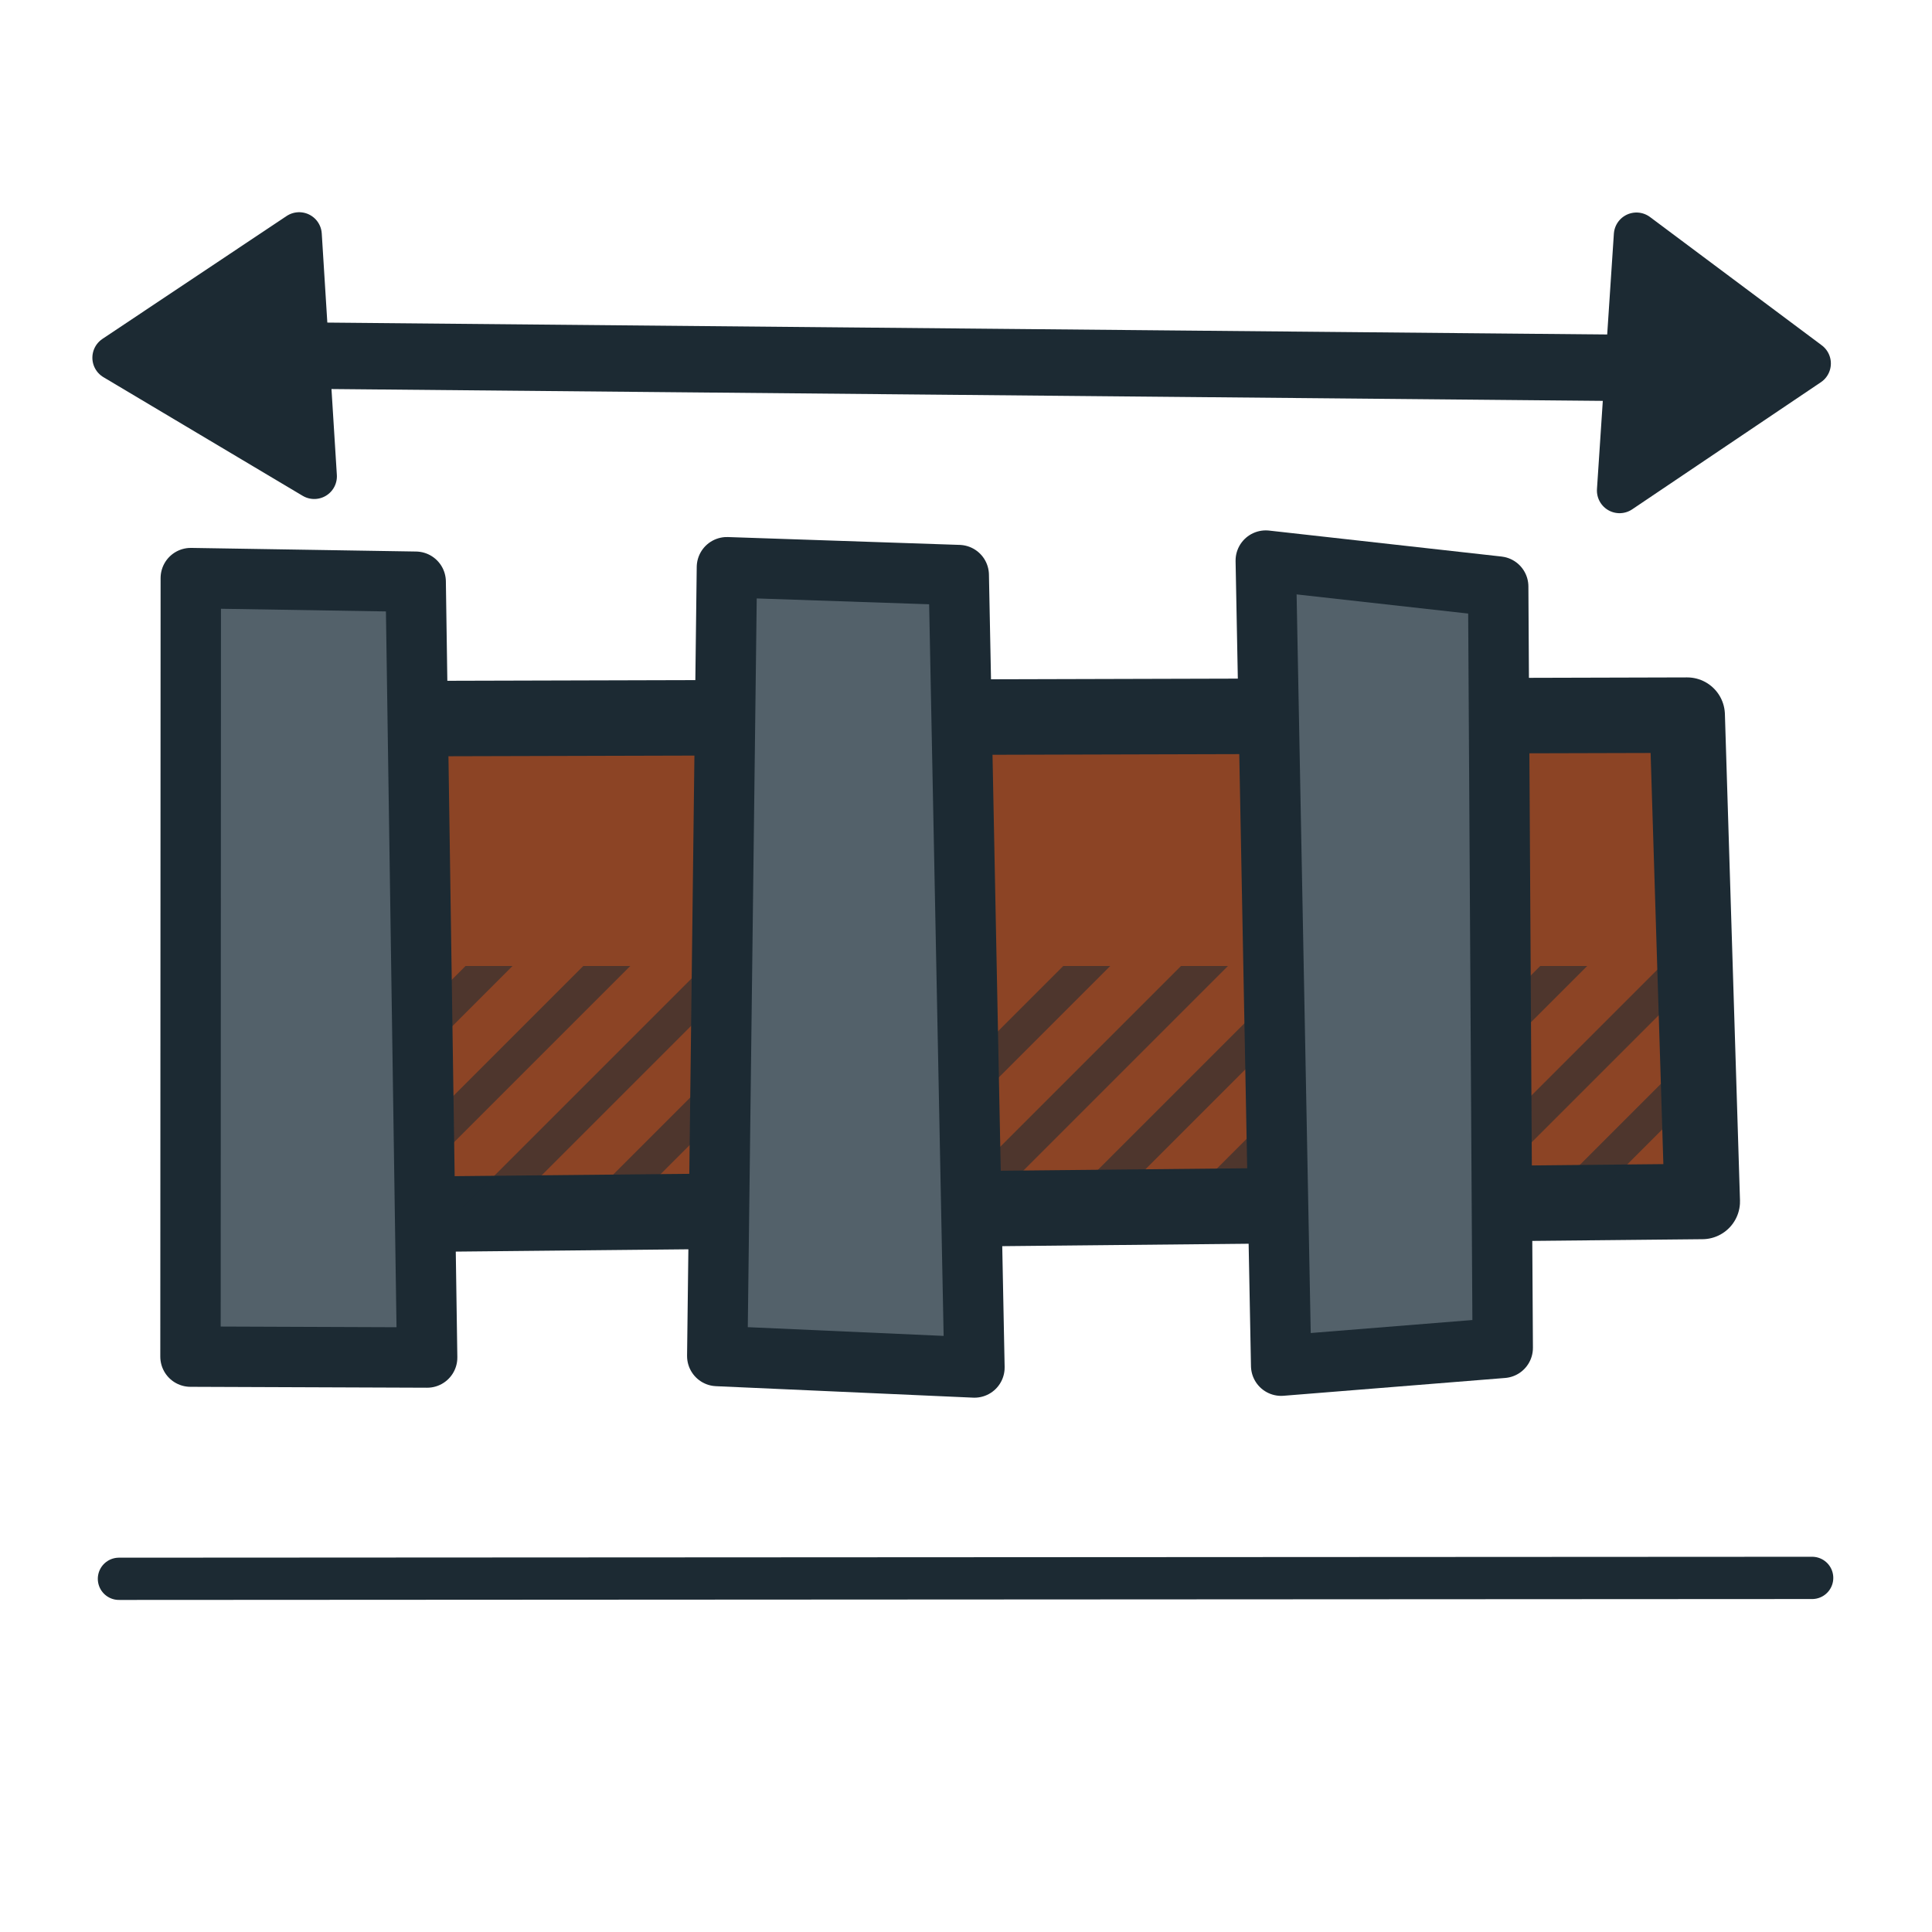
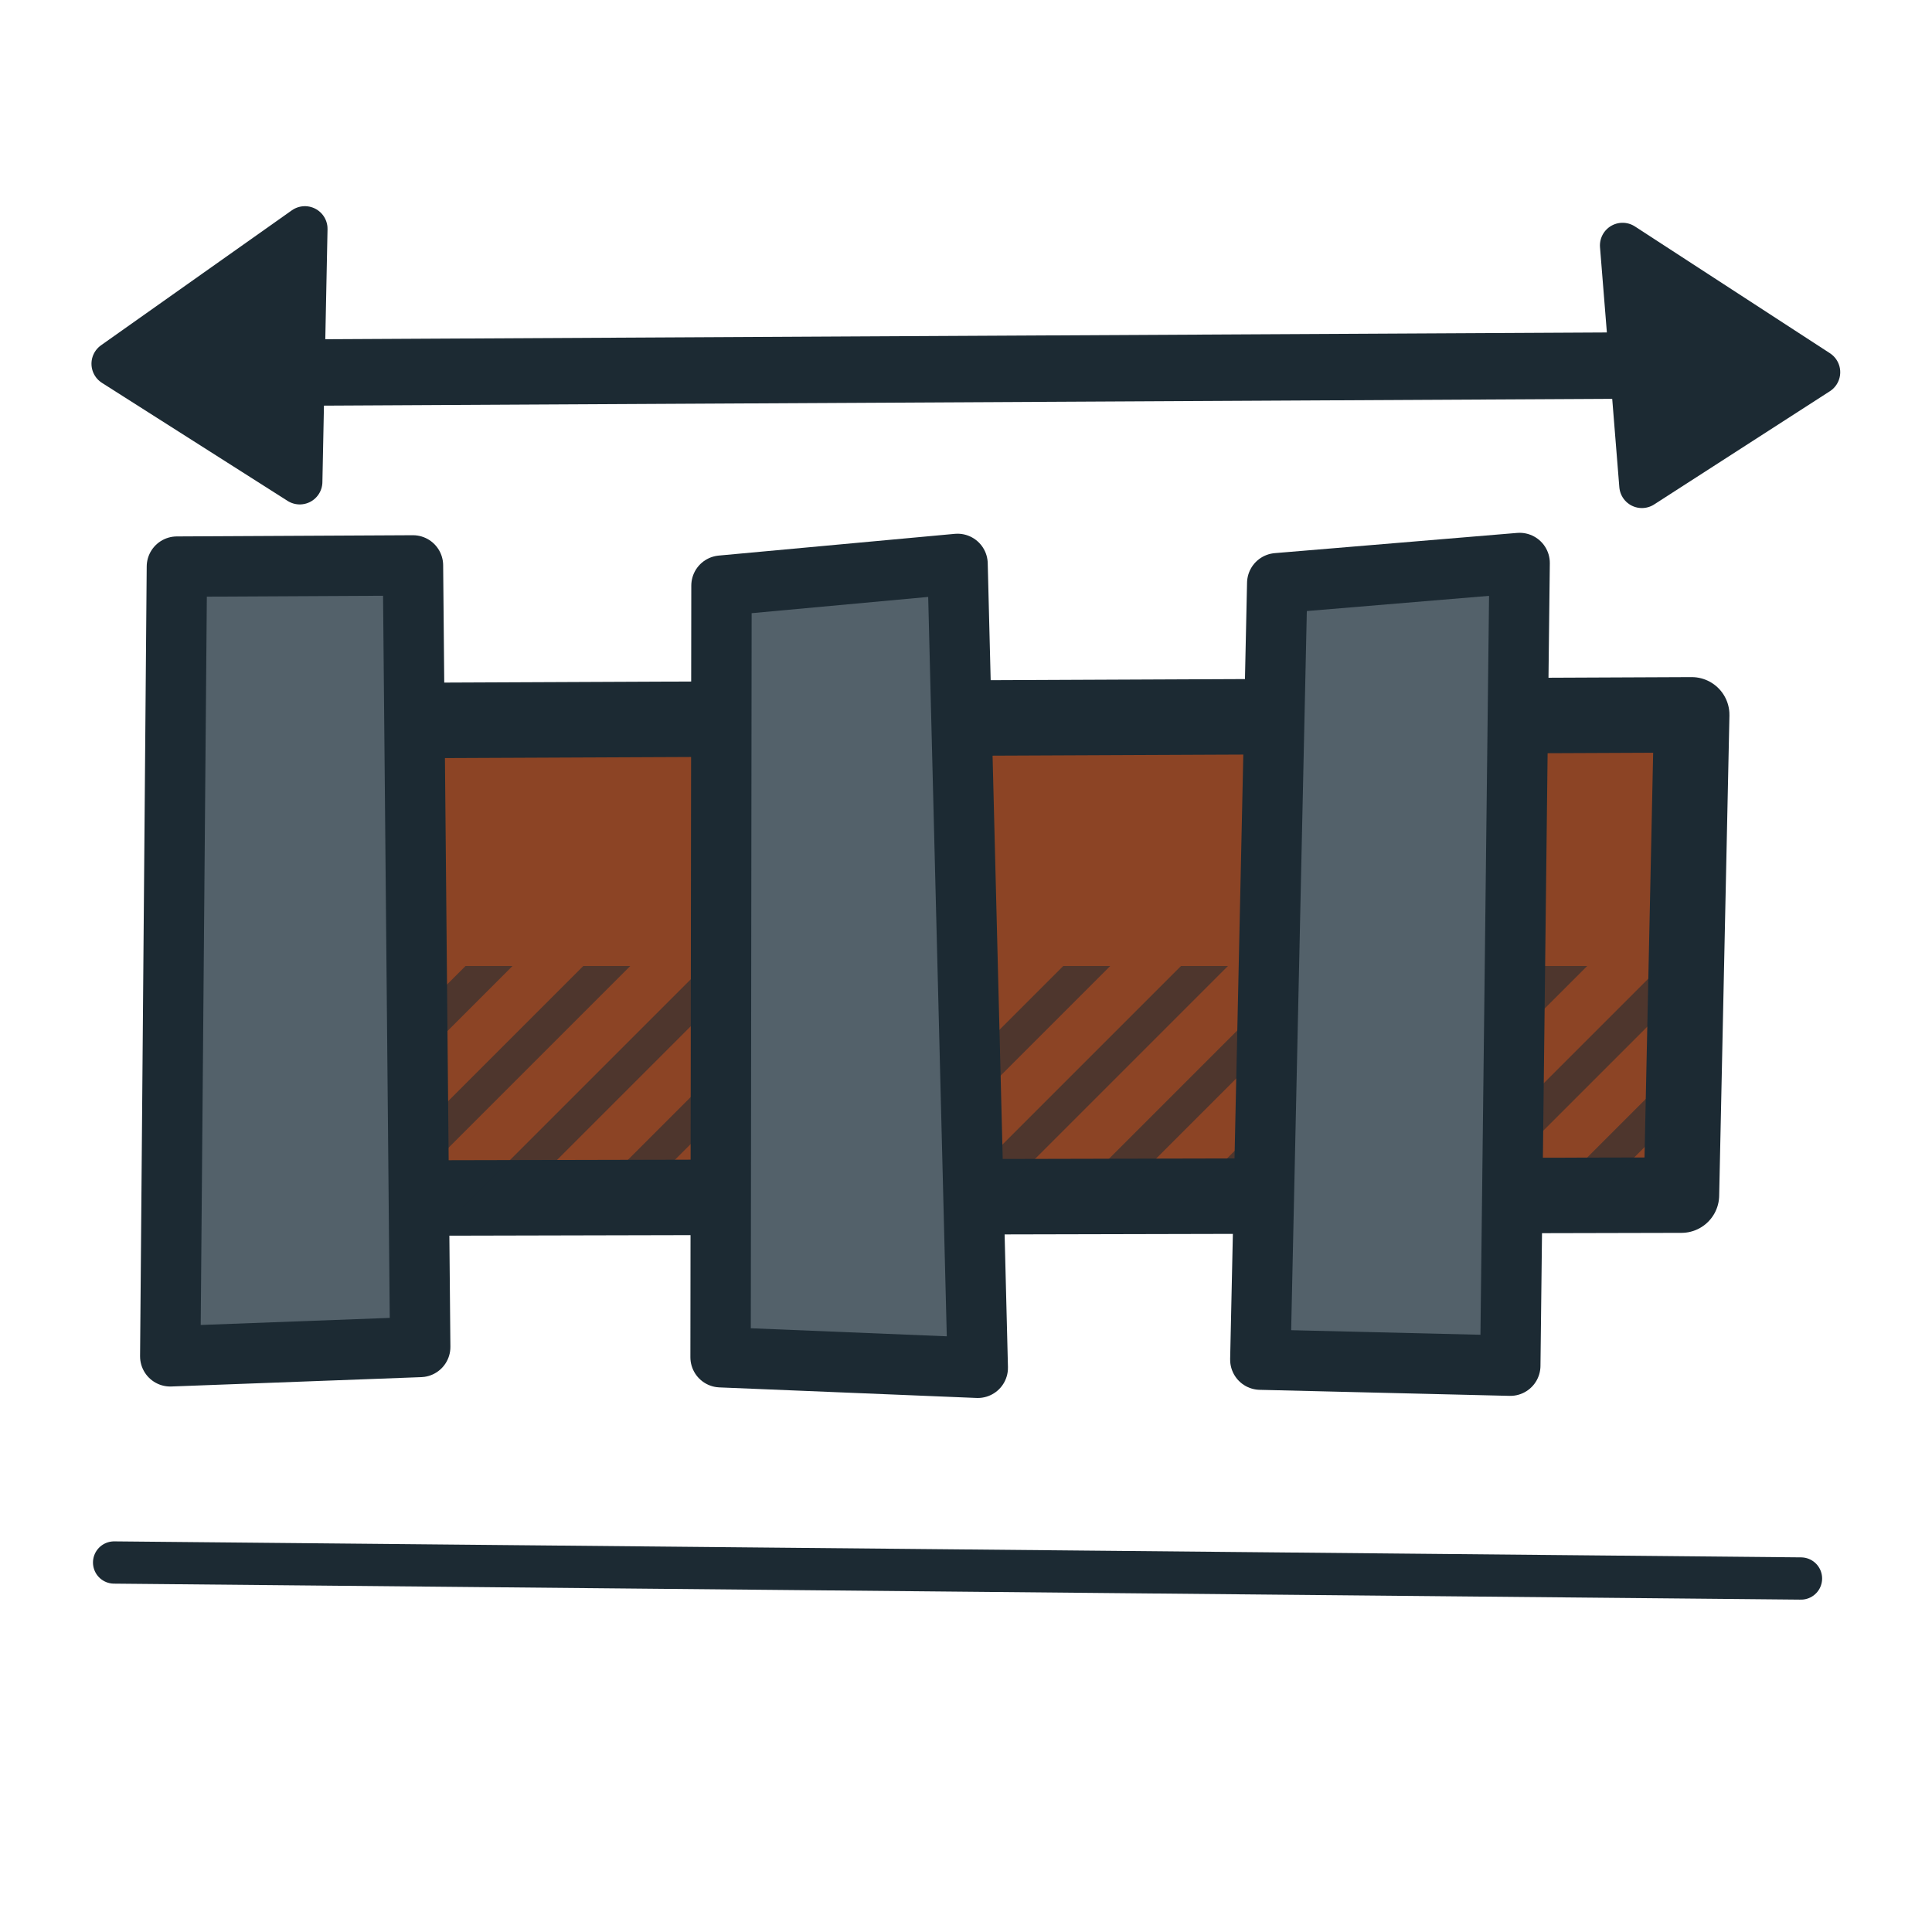
<svg xmlns="http://www.w3.org/2000/svg" width="96" height="96" viewBox="0 0 64 64">
-   <path d="M 7.78 23.82 L 55.89 23.69 L 56.39 39.80 L 8.18 40.28 Z" fill="#8c4425" stroke="#1c2a33" stroke-width="2.5" stroke-linejoin="round" stroke-linecap="round" />
-   <clipPath id="c11">
+   <path d="M 8.27 23.89 L 56.04 23.68 L 55.70 39.59 L 7.67 39.70 Z" fill="#8c4425" stroke="#1c2a33" stroke-width="2.5" stroke-linejoin="round" stroke-linecap="round" />
+   <clipPath id="c12">
    <path d="M 8.00 32.00 L 56.00 32.00 L 56.00 40.00 L 8.00 40.00 Z" />
  </clipPath>
-   <g clip-path="url(#c11)">
+   <g clip-path="url(#c12)">
    <line x1="-69.8" y1="15.0" x2="15.0" y2="-69.8" stroke="#1c2a33" stroke-width="1.1" opacity="0.55" />
    <line x1="-67.8" y1="17.0" x2="17.0" y2="-67.8" stroke="#1c2a33" stroke-width="1.1" opacity="0.55" />
    <line x1="-65.9" y1="19.0" x2="19.0" y2="-65.9" stroke="#1c2a33" stroke-width="1.1" opacity="0.55" />
    <line x1="-63.9" y1="21.0" x2="21.0" y2="-63.9" stroke="#1c2a33" stroke-width="1.1" opacity="0.55" />
    <line x1="-61.9" y1="22.9" x2="22.9" y2="-61.9" stroke="#1c2a33" stroke-width="1.1" opacity="0.55" />
    <line x1="-59.9" y1="24.9" x2="24.9" y2="-59.9" stroke="#1c2a33" stroke-width="1.1" opacity="0.55" />
    <line x1="-57.9" y1="26.9" x2="26.9" y2="-57.9" stroke="#1c2a33" stroke-width="1.1" opacity="0.55" />
    <line x1="-56.0" y1="28.9" x2="28.9" y2="-56.0" stroke="#1c2a33" stroke-width="1.1" opacity="0.55" />
    <line x1="-54.0" y1="30.9" x2="30.9" y2="-54.0" stroke="#1c2a33" stroke-width="1.1" opacity="0.55" />
    <line x1="-52.0" y1="32.8" x2="32.8" y2="-52.0" stroke="#1c2a33" stroke-width="1.1" opacity="0.55" />
    <line x1="-50.0" y1="34.8" x2="34.8" y2="-50.0" stroke="#1c2a33" stroke-width="1.1" opacity="0.55" />
    <line x1="-48.0" y1="36.8" x2="36.8" y2="-48.0" stroke="#1c2a33" stroke-width="1.1" opacity="0.55" />
    <line x1="-46.1" y1="38.8" x2="38.8" y2="-46.1" stroke="#1c2a33" stroke-width="1.1" opacity="0.55" />
    <line x1="-44.1" y1="40.8" x2="40.8" y2="-44.1" stroke="#1c2a33" stroke-width="1.1" opacity="0.55" />
    <line x1="-42.1" y1="42.7" x2="42.7" y2="-42.1" stroke="#1c2a33" stroke-width="1.1" opacity="0.55" />
    <line x1="-40.1" y1="44.7" x2="44.7" y2="-40.1" stroke="#1c2a33" stroke-width="1.1" opacity="0.55" />
    <line x1="-38.1" y1="46.7" x2="46.7" y2="-38.1" stroke="#1c2a33" stroke-width="1.1" opacity="0.55" />
    <line x1="-36.2" y1="48.7" x2="48.7" y2="-36.2" stroke="#1c2a33" stroke-width="1.1" opacity="0.55" />
    <line x1="-34.2" y1="50.7" x2="50.7" y2="-34.2" stroke="#1c2a33" stroke-width="1.1" opacity="0.55" />
    <line x1="-32.2" y1="52.6" x2="52.6" y2="-32.2" stroke="#1c2a33" stroke-width="1.1" opacity="0.55" />
    <line x1="-30.2" y1="54.6" x2="54.6" y2="-30.2" stroke="#1c2a33" stroke-width="1.1" opacity="0.55" />
    <line x1="-28.2" y1="56.6" x2="56.6" y2="-28.2" stroke="#1c2a33" stroke-width="1.1" opacity="0.55" />
    <line x1="-26.3" y1="58.6" x2="58.6" y2="-26.3" stroke="#1c2a33" stroke-width="1.1" opacity="0.55" />
    <line x1="-24.3" y1="60.6" x2="60.6" y2="-24.3" stroke="#1c2a33" stroke-width="1.1" opacity="0.55" />
    <line x1="-22.3" y1="62.5" x2="62.5" y2="-22.3" stroke="#1c2a33" stroke-width="1.1" opacity="0.55" />
    <line x1="-20.3" y1="64.5" x2="64.5" y2="-20.3" stroke="#1c2a33" stroke-width="1.1" opacity="0.55" />
    <line x1="-18.3" y1="66.5" x2="66.5" y2="-18.3" stroke="#1c2a33" stroke-width="1.1" opacity="0.55" />
    <line x1="-16.4" y1="68.5" x2="68.5" y2="-16.4" stroke="#1c2a33" stroke-width="1.1" opacity="0.55" />
    <line x1="-14.4" y1="70.5" x2="70.5" y2="-14.4" stroke="#1c2a33" stroke-width="1.1" opacity="0.55" />
    <line x1="-12.4" y1="72.4" x2="72.4" y2="-12.4" stroke="#1c2a33" stroke-width="1.1" opacity="0.55" />
    <line x1="-10.4" y1="74.4" x2="74.4" y2="-10.4" stroke="#1c2a33" stroke-width="1.1" opacity="0.55" />
    <line x1="-8.4" y1="76.4" x2="76.4" y2="-8.4" stroke="#1c2a33" stroke-width="1.1" opacity="0.55" />
    <line x1="-6.5" y1="78.4" x2="78.4" y2="-6.5" stroke="#1c2a33" stroke-width="1.1" opacity="0.55" />
    <line x1="-4.5" y1="80.4" x2="80.4" y2="-4.5" stroke="#1c2a33" stroke-width="1.1" opacity="0.55" />
    <line x1="-2.5" y1="82.3" x2="82.3" y2="-2.5" stroke="#1c2a33" stroke-width="1.1" opacity="0.55" />
    <line x1="-0.5" y1="84.3" x2="84.3" y2="-0.5" stroke="#1c2a33" stroke-width="1.1" opacity="0.55" />
    <line x1="1.5" y1="86.3" x2="86.3" y2="1.5" stroke="#1c2a33" stroke-width="1.1" opacity="0.55" />
    <line x1="3.4" y1="88.3" x2="88.3" y2="3.4" stroke="#1c2a33" stroke-width="1.1" opacity="0.55" />
    <line x1="5.4" y1="90.3" x2="90.3" y2="5.4" stroke="#1c2a33" stroke-width="1.1" opacity="0.55" />
    <line x1="7.4" y1="92.2" x2="92.2" y2="7.4" stroke="#1c2a33" stroke-width="1.1" opacity="0.55" />
    <line x1="9.4" y1="94.2" x2="94.2" y2="9.4" stroke="#1c2a33" stroke-width="1.1" opacity="0.55" />
    <line x1="11.4" y1="96.2" x2="96.2" y2="11.4" stroke="#1c2a33" stroke-width="1.1" opacity="0.55" />
    <line x1="13.3" y1="98.2" x2="98.2" y2="13.3" stroke="#1c2a33" stroke-width="1.1" opacity="0.55" />
    <line x1="15.3" y1="100.2" x2="100.2" y2="15.3" stroke="#1c2a33" stroke-width="1.1" opacity="0.55" />
    <line x1="17.3" y1="102.1" x2="102.1" y2="17.3" stroke="#1c2a33" stroke-width="1.1" opacity="0.55" />
    <line x1="19.3" y1="104.1" x2="104.1" y2="19.3" stroke="#1c2a33" stroke-width="1.1" opacity="0.55" />
    <line x1="21.3" y1="106.1" x2="106.1" y2="21.3" stroke="#1c2a33" stroke-width="1.1" opacity="0.55" />
    <line x1="23.2" y1="108.1" x2="108.1" y2="23.2" stroke="#1c2a33" stroke-width="1.1" opacity="0.55" />
    <line x1="25.2" y1="110.1" x2="110.1" y2="25.2" stroke="#1c2a33" stroke-width="1.1" opacity="0.55" />
    <line x1="27.2" y1="112.0" x2="112.0" y2="27.2" stroke="#1c2a33" stroke-width="1.1" opacity="0.55" />
    <line x1="29.2" y1="114.0" x2="114.0" y2="29.2" stroke="#1c2a33" stroke-width="1.1" opacity="0.55" />
    <line x1="31.2" y1="116.0" x2="116.0" y2="31.2" stroke="#1c2a33" stroke-width="1.1" opacity="0.55" />
    <line x1="33.1" y1="118.0" x2="118.0" y2="33.1" stroke="#1c2a33" stroke-width="1.1" opacity="0.55" />
    <line x1="35.1" y1="120.0" x2="120.0" y2="35.1" stroke="#1c2a33" stroke-width="1.1" opacity="0.55" />
    <line x1="37.1" y1="121.9" x2="121.9" y2="37.1" stroke="#1c2a33" stroke-width="1.1" opacity="0.55" />
    <line x1="39.1" y1="123.9" x2="123.9" y2="39.1" stroke="#1c2a33" stroke-width="1.1" opacity="0.55" />
    <line x1="41.1" y1="125.9" x2="125.9" y2="41.1" stroke="#1c2a33" stroke-width="1.1" opacity="0.55" />
    <line x1="43.0" y1="127.9" x2="127.9" y2="43.0" stroke="#1c2a33" stroke-width="1.1" opacity="0.55" />
    <line x1="45.0" y1="129.9" x2="129.9" y2="45.0" stroke="#1c2a33" stroke-width="1.1" opacity="0.55" />
    <line x1="47.0" y1="131.8" x2="131.8" y2="47.0" stroke="#1c2a33" stroke-width="1.1" opacity="0.55" />
    <line x1="49.0" y1="133.8" x2="133.8" y2="49.0" stroke="#1c2a33" stroke-width="1.1" opacity="0.55" />
  </g>
-   <path d="M 6.32 19.15 L 13.77 19.27 L 14.15 44.97 L 6.31 44.94 Z" fill="#53616a" stroke="#1c2a33" stroke-width="2.0" stroke-linejoin="round" stroke-linecap="round" />
-   <path d="M 24.08 18.79 L 31.76 19.05 L 32.28 45.30 L 23.76 44.92 Z" fill="#53616a" stroke="#1c2a33" stroke-width="2.0" stroke-linejoin="round" stroke-linecap="round" />
-   <path d="M 41.93 18.57 L 49.63 19.43 L 49.78 44.65 L 42.44 45.24 Z" fill="#53616a" stroke="#1c2a33" stroke-width="2.0" stroke-linejoin="round" stroke-linecap="round" />
-   <path d="M 3.94 52.30 L 60.03 52.27" fill="none" stroke="#1c2a33" stroke-width="1.4" stroke-linecap="round" stroke-linejoin="round" />
-   <path d="M 10.20 11.78 L 54.23 12.19" fill="none" stroke="#1c2a33" stroke-width="2.2" stroke-linecap="round" stroke-linejoin="round" />
-   <path d="M 3.81 11.85 L 9.91 7.78 L 10.41 15.78 Z" fill="#1c2a33" stroke="#1c2a33" stroke-width="1.5" stroke-linejoin="round" stroke-linecap="round" />
-   <path d="M 59.90 12.04 L 54.21 7.79 L 53.65 16.25 Z" fill="#1c2a33" stroke="#1c2a33" stroke-width="1.5" stroke-linejoin="round" stroke-linecap="round" />
+   <path d="M 5.86 18.77 L 13.68 18.73 L 13.92 44.62 L 5.64 44.93 Z" fill="#53616a" stroke="#1c2a33" stroke-width="2.0" stroke-linejoin="round" stroke-linecap="round" />
+   <path d="M 23.90 19.40 L 31.72 18.68 L 32.39 45.31 L 23.87 44.96 Z" fill="#53616a" stroke="#1c2a33" stroke-width="2.0" stroke-linejoin="round" stroke-linecap="round" />
+   <path d="M 42.31 19.32 L 50.34 18.65 L 50.03 45.24 L 41.75 45.04 Z" fill="#53616a" stroke="#1c2a33" stroke-width="2.0" stroke-linejoin="round" stroke-linecap="round" />
+   <path d="M 3.78 51.76 L 59.66 52.29" fill="none" stroke="#1c2a33" stroke-width="1.4" stroke-linecap="round" stroke-linejoin="round" />
+   <path d="M 10.25 12.34 L 53.84 12.11" fill="none" stroke="#1c2a33" stroke-width="2.2" stroke-linecap="round" stroke-linejoin="round" />
+   <path d="M 3.78 12.05 L 10.10 7.58 L 9.93 15.96 Z" fill="#1c2a33" stroke="#1c2a33" stroke-width="1.5" stroke-linejoin="round" stroke-linecap="round" />
+   <path d="M 60.21 12.33 L 53.75 8.13 L 54.39 16.08 Z" fill="#1c2a33" stroke="#1c2a33" stroke-width="1.5" stroke-linejoin="round" stroke-linecap="round" />
</svg>
